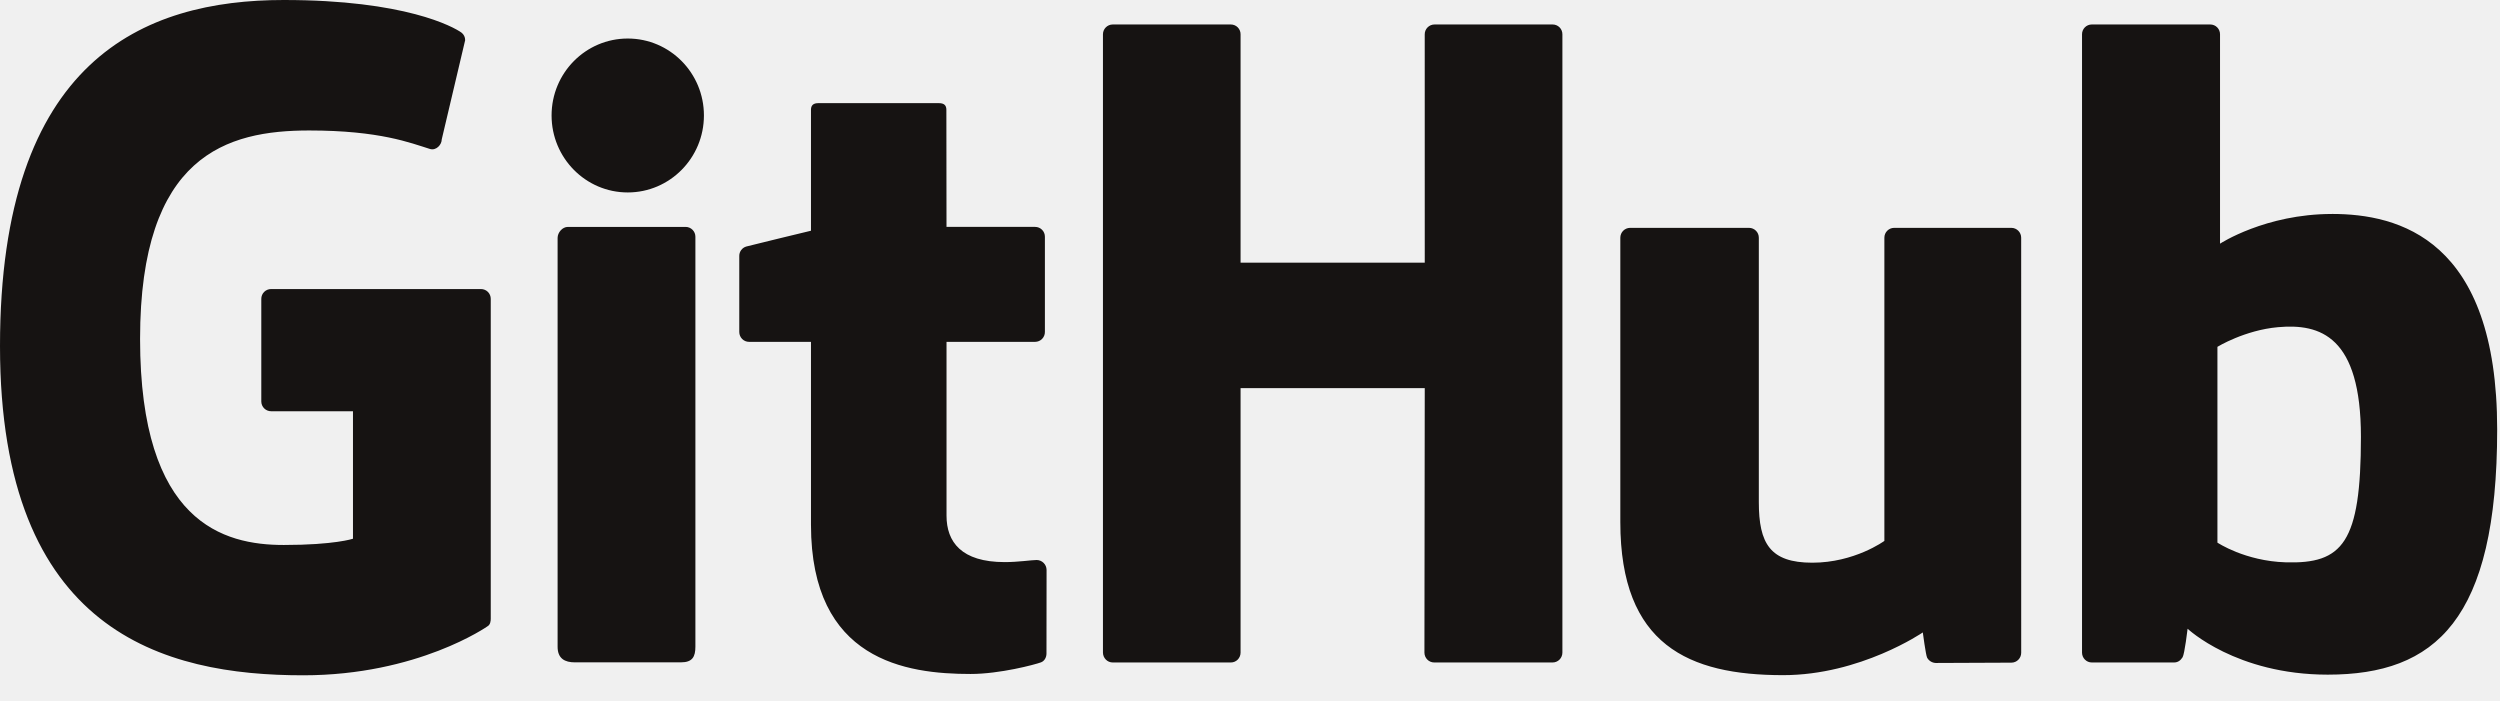
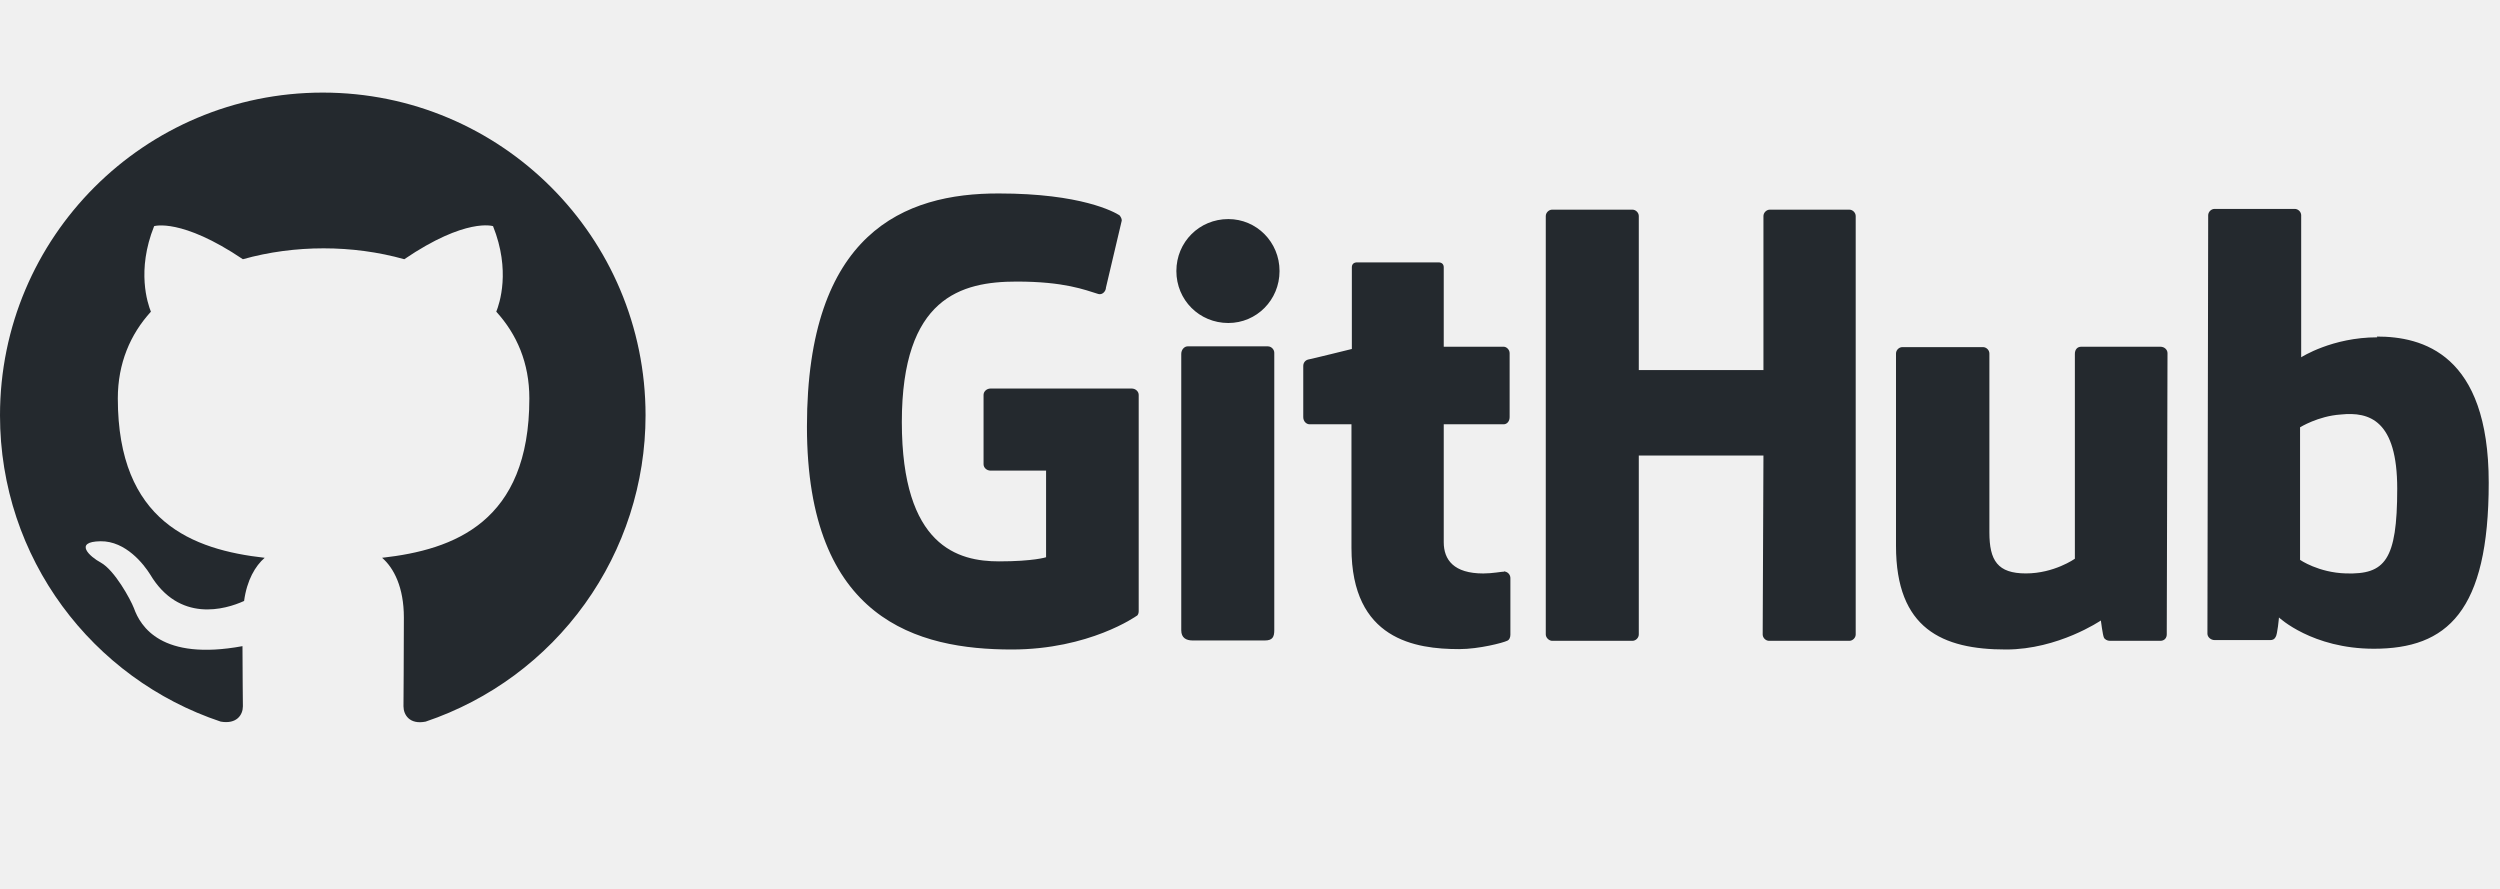
- <svg xmlns="http://www.w3.org/2000/svg" width="228.571" height="64" fill="none" viewBox="0 0 100 28">
-   <g fill="#161312" clip-path="url(#a)">
-     <path d="M19.238 11.562h-8.393a.39.39 0 0 0-.393.392v4.104c0 .216.176.392.393.392h3.274v5.099s-.735.25-2.768.25c-2.398 0-5.748-.876-5.748-8.242 0-7.368 3.488-8.338 6.763-8.338 2.835 0 4.056.5 4.834.74.244.075.47-.168.47-.385l.936-3.965a.37.37 0 0 0-.15-.307C18.14 1.077 16.215 0 11.35 0 5.748 0 0 2.384 0 13.844s6.58 13.168 12.126 13.168c4.592 0 7.377-1.962 7.377-1.962.115-.063.127-.224.127-.297v-12.8a.39.39 0 0 0-.392-.391M62.496 1.373a.39.39 0 0 0-.39-.394H57.38a.393.393 0 0 0-.391.394l.001 9.133h-7.367V1.373a.39.39 0 0 0-.39-.394h-4.725a.393.393 0 0 0-.39.394v24.73c0 .218.175.396.39.396h4.725c.217 0 .39-.177.39-.396V15.525h7.367l-.013 10.578c0 .218.176.396.392.396h4.737c.216 0 .39-.177.39-.396zM28.157 4.618c0-1.701-1.364-3.077-3.047-3.077-1.682 0-3.047 1.376-3.047 3.077 0 1.7 1.365 3.08 3.047 3.08s3.047-1.38 3.047-3.08m-.341 16.269V9.47a.393.393 0 0 0-.39-.394h-4.712c-.216 0-.41.223-.41.44v16.355c0 .48.3.623.688.623h4.244c.466 0 .58-.228.58-.63zM80.455 9.114h-4.69a.393.393 0 0 0-.39.396v12.126s-1.191.872-2.882.872-2.14-.768-2.14-2.424V9.51a.393.393 0 0 0-.39-.396h-4.76a.394.394 0 0 0-.39.396v11.375c0 4.918 2.74 6.121 6.511 6.121 3.094 0 5.588-1.709 5.588-1.709s.119.901.172 1.008a.41.41 0 0 0 .346.214l3.028-.013c.214 0 .39-.178.39-.395L80.847 9.51a.394.394 0 0 0-.392-.396m10.972 13.379c-1.627-.05-2.73-.788-2.73-.788v-7.832s1.088-.667 2.424-.786c1.689-.151 3.316.359 3.316 4.387 0 4.249-.734 5.087-3.01 5.019m1.85-13.934c-2.664 0-4.476 1.188-4.476 1.188V1.373a.39.39 0 0 0-.39-.394h-4.74a.39.39 0 0 0-.39.394v24.73c0 .218.175.396.391.396h3.289c.148 0 .26-.076.343-.21.081-.133.2-1.14.2-1.14s1.937 1.837 5.606 1.837c4.307 0 6.777-2.185 6.777-9.808s-3.945-8.62-6.61-8.62Zm-51.873.516H37.86l-.005-4.684c0-.177-.091-.265-.296-.265h-4.831c-.188 0-.289.082-.289.263v4.84s-2.42.584-2.585.631a.39.39 0 0 0-.283.377v3.041c0 .22.175.396.391.396h2.477v7.316c0 5.435 3.812 5.969 6.384 5.969 1.176 0 2.582-.378 2.814-.464.14-.051.222-.197.222-.354l.004-3.346a.4.4 0 0 0-.392-.395c-.207 0-.735.084-1.28.084-1.74 0-2.33-.81-2.33-1.857v-6.953h3.544a.393.393 0 0 0 .391-.396V9.47a.39.39 0 0 0-.39-.394Z" />
-   </g>
-   <defs>
-     <clipPath id="a">
-       <path fill="#fff" d="M0 0h100v27.122H0z" />
-     </clipPath>
-   </defs>
+ <svg xmlns="http://www.w3.org/2000/svg" width="135" height="48" viewBox="0 0 135 48" fill="none">
+   <path fill-rule="evenodd" clip-rule="evenodd" d="M17.43 5C7.8 5 0 12.8 0 22.43C0 30.143 4.989 36.657 11.918 38.967C12.789 39.119 13.116 38.596 13.116 38.139C13.116 37.725 13.094 36.352 13.094 34.892C8.715 35.699 7.582 33.825 7.233 32.844C7.037 32.343 6.188 30.796 5.447 30.382C4.837 30.056 3.965 29.25 5.425 29.228C6.798 29.206 7.778 30.491 8.105 31.014C9.674 33.651 12.179 32.91 13.181 32.452C13.334 31.319 13.791 30.557 14.293 30.121C10.414 29.685 6.362 28.182 6.362 21.515C6.362 19.619 7.037 18.051 8.149 16.831C7.974 16.395 7.364 14.608 8.323 12.212C8.323 12.212 9.783 11.754 13.116 13.998C14.511 13.606 15.992 13.41 17.474 13.41C18.955 13.41 20.437 13.606 21.831 13.998C25.165 11.732 26.624 12.212 26.624 12.212C27.583 14.608 26.973 16.395 26.799 16.831C27.91 18.051 28.585 19.598 28.585 21.515C28.585 28.204 24.511 29.685 20.633 30.121C21.265 30.666 21.809 31.712 21.809 33.346C21.809 35.677 21.788 37.55 21.788 38.139C21.788 38.596 22.114 39.141 22.986 38.967C26.446 37.799 29.453 35.575 31.583 32.608C33.713 29.642 34.859 26.082 34.86 22.43C34.86 12.8 27.06 5 17.43 5Z" fill="#24292E" />
+   <path d="M81.256 30.843H81.215C81.233 30.843 81.246 30.863 81.264 30.865H81.276L81.256 30.845V30.843ZM81.264 30.865C81.075 30.867 80.599 30.967 80.097 30.967C78.51 30.967 77.962 30.235 77.962 29.279V22.912H81.195C81.378 22.912 81.52 22.75 81.52 22.526V19.069C81.52 18.886 81.357 18.723 81.195 18.723H77.962V14.433C77.962 14.27 77.86 14.168 77.677 14.168H73.284C73.101 14.168 73 14.27 73 14.433V18.845C73 18.845 70.783 19.394 70.641 19.415C70.478 19.455 70.376 19.598 70.376 19.76V22.526C70.376 22.75 70.539 22.912 70.722 22.912H72.979V29.582C72.979 34.544 76.436 35.052 78.795 35.052C79.873 35.052 81.174 34.707 81.378 34.605C81.5 34.564 81.561 34.422 81.561 34.28V31.229C81.564 31.143 81.535 31.058 81.481 30.991C81.426 30.924 81.349 30.878 81.264 30.863V30.865ZM129.45 26.39C129.45 22.709 127.965 22.221 126.399 22.384C125.179 22.465 124.203 23.075 124.203 23.075V30.233C124.203 30.233 125.2 30.924 126.684 30.965C128.779 31.026 129.45 30.274 129.45 26.39ZM134.391 26.064C134.391 33.039 132.134 35.032 128.189 35.032C124.854 35.032 123.064 33.344 123.064 33.344C123.064 33.344 122.983 34.28 122.881 34.402C122.82 34.524 122.719 34.564 122.597 34.564H119.587C119.384 34.564 119.201 34.402 119.201 34.219L119.242 11.626C119.242 11.443 119.404 11.281 119.587 11.281H123.919C124.102 11.281 124.264 11.443 124.264 11.626V19.293C124.264 19.293 125.932 18.215 128.372 18.215L128.352 18.174C130.792 18.174 134.391 19.089 134.391 26.064ZM116.659 18.723H112.389C112.165 18.723 112.043 18.886 112.043 19.11V30.172C112.043 30.172 110.924 30.965 109.399 30.965C107.874 30.965 107.427 30.274 107.427 28.748V19.089C107.427 18.906 107.264 18.744 107.081 18.744H102.729C102.546 18.744 102.384 18.906 102.384 19.089V29.481C102.384 33.954 104.885 35.073 108.322 35.073C111.148 35.073 113.446 33.507 113.446 33.507C113.446 33.507 113.548 34.3 113.609 34.422C113.649 34.524 113.792 34.605 113.934 34.605H116.659C116.883 34.605 117.005 34.442 117.005 34.259L117.045 19.069C117.045 18.886 116.883 18.723 116.659 18.723ZM68.465 18.703H64.134C63.951 18.703 63.788 18.886 63.788 19.11V34.036C63.788 34.442 64.052 34.585 64.398 34.585H68.302C68.709 34.585 68.811 34.402 68.811 34.036V19.049C68.811 18.866 68.648 18.703 68.465 18.703ZM66.33 11.83C64.764 11.83 63.524 13.07 63.524 14.636C63.524 16.202 64.764 17.442 66.33 17.442C67.855 17.442 69.095 16.202 69.095 14.636C69.095 13.07 67.855 11.83 66.33 11.83ZM99.862 11.321H95.572C95.389 11.321 95.226 11.484 95.226 11.667V19.984H88.495V11.667C88.495 11.484 88.332 11.321 88.149 11.321H83.818C83.635 11.321 83.472 11.484 83.472 11.667V34.259C83.472 34.442 83.655 34.605 83.818 34.605H88.149C88.332 34.605 88.495 34.442 88.495 34.259V24.6H95.226L95.185 34.259C95.185 34.442 95.348 34.605 95.531 34.605H99.862C100.045 34.605 100.208 34.442 100.208 34.259V11.667C100.208 11.484 100.045 11.321 99.862 11.321ZM61.49 21.326V32.998C61.49 33.08 61.47 33.222 61.368 33.263C61.368 33.263 58.826 35.073 54.637 35.073C49.574 35.073 43.575 33.487 43.575 23.034C43.575 12.582 48.821 10.427 53.946 10.447C58.379 10.447 60.168 11.443 60.453 11.626C60.534 11.728 60.575 11.809 60.575 11.911L59.721 15.531C59.721 15.714 59.538 15.938 59.314 15.877C58.582 15.653 57.484 15.205 54.902 15.205C51.912 15.205 48.699 16.059 48.699 22.79C48.699 29.521 51.75 30.314 53.946 30.314C55.817 30.314 56.488 30.091 56.488 30.091V25.414H53.498C53.275 25.414 53.112 25.251 53.112 25.068V21.326C53.112 21.143 53.275 20.98 53.498 20.98H61.104C61.327 20.98 61.49 21.143 61.49 21.326Z" fill="#24292E" />
</svg>
